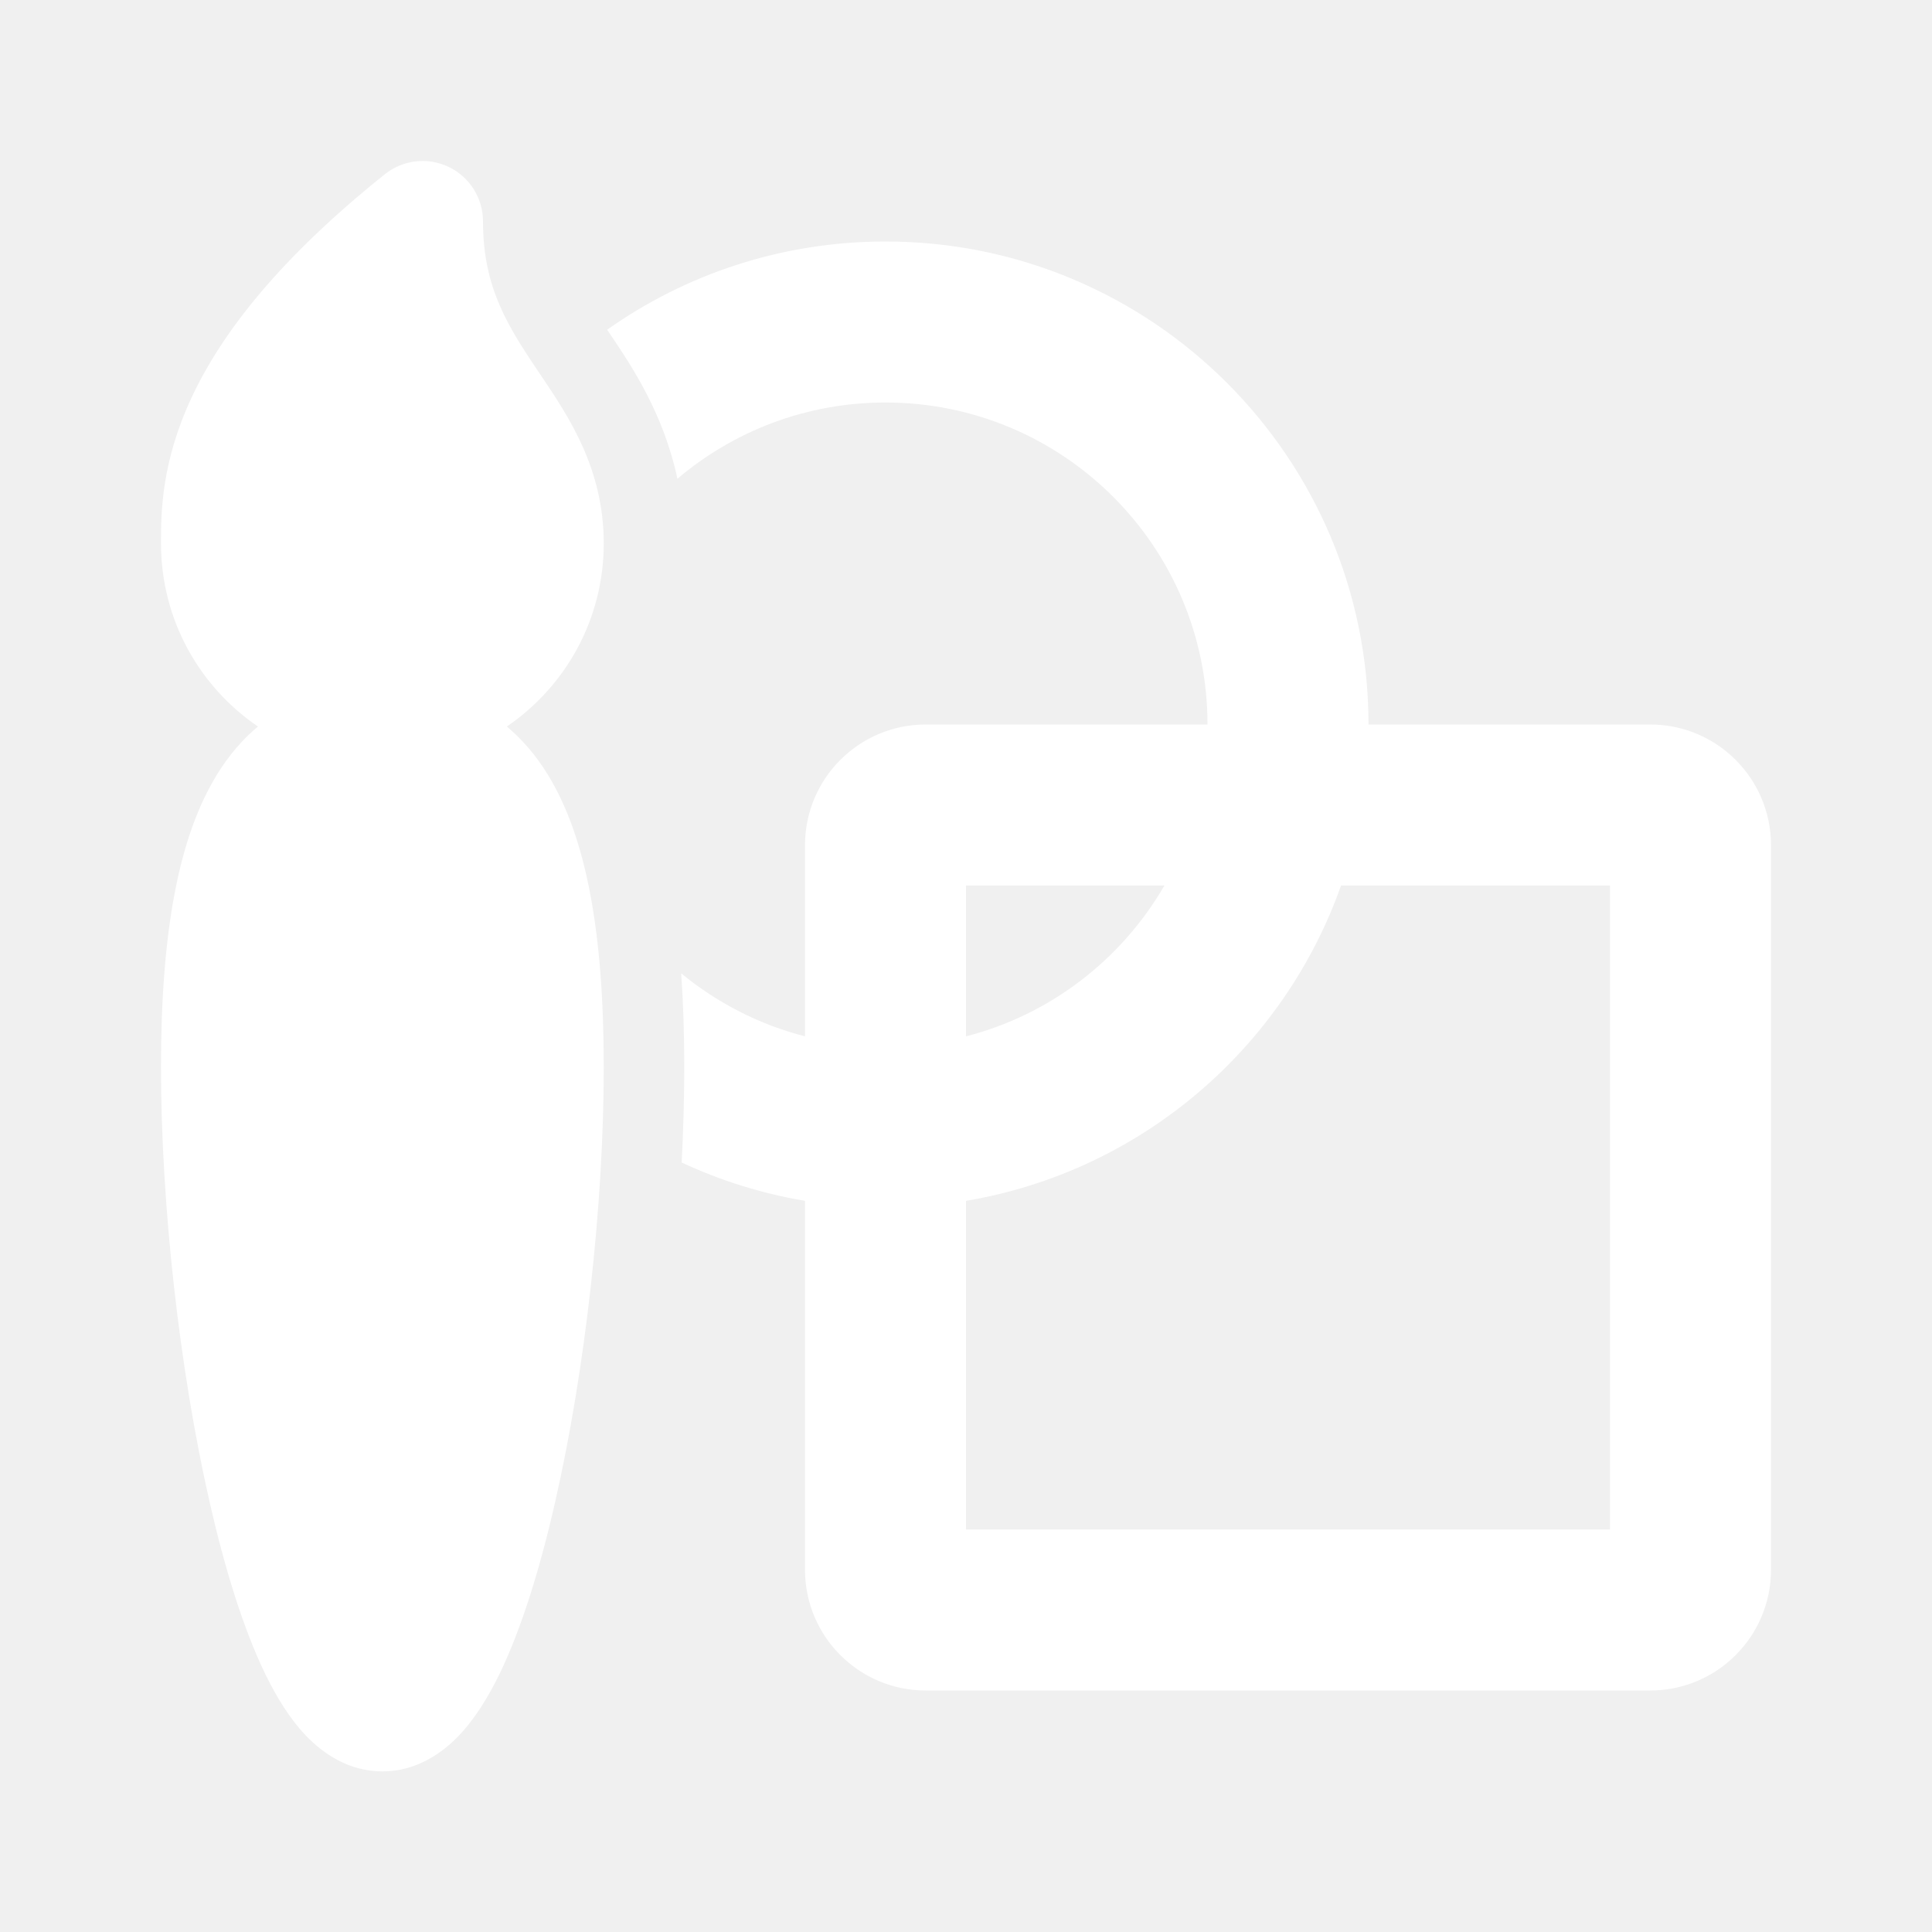
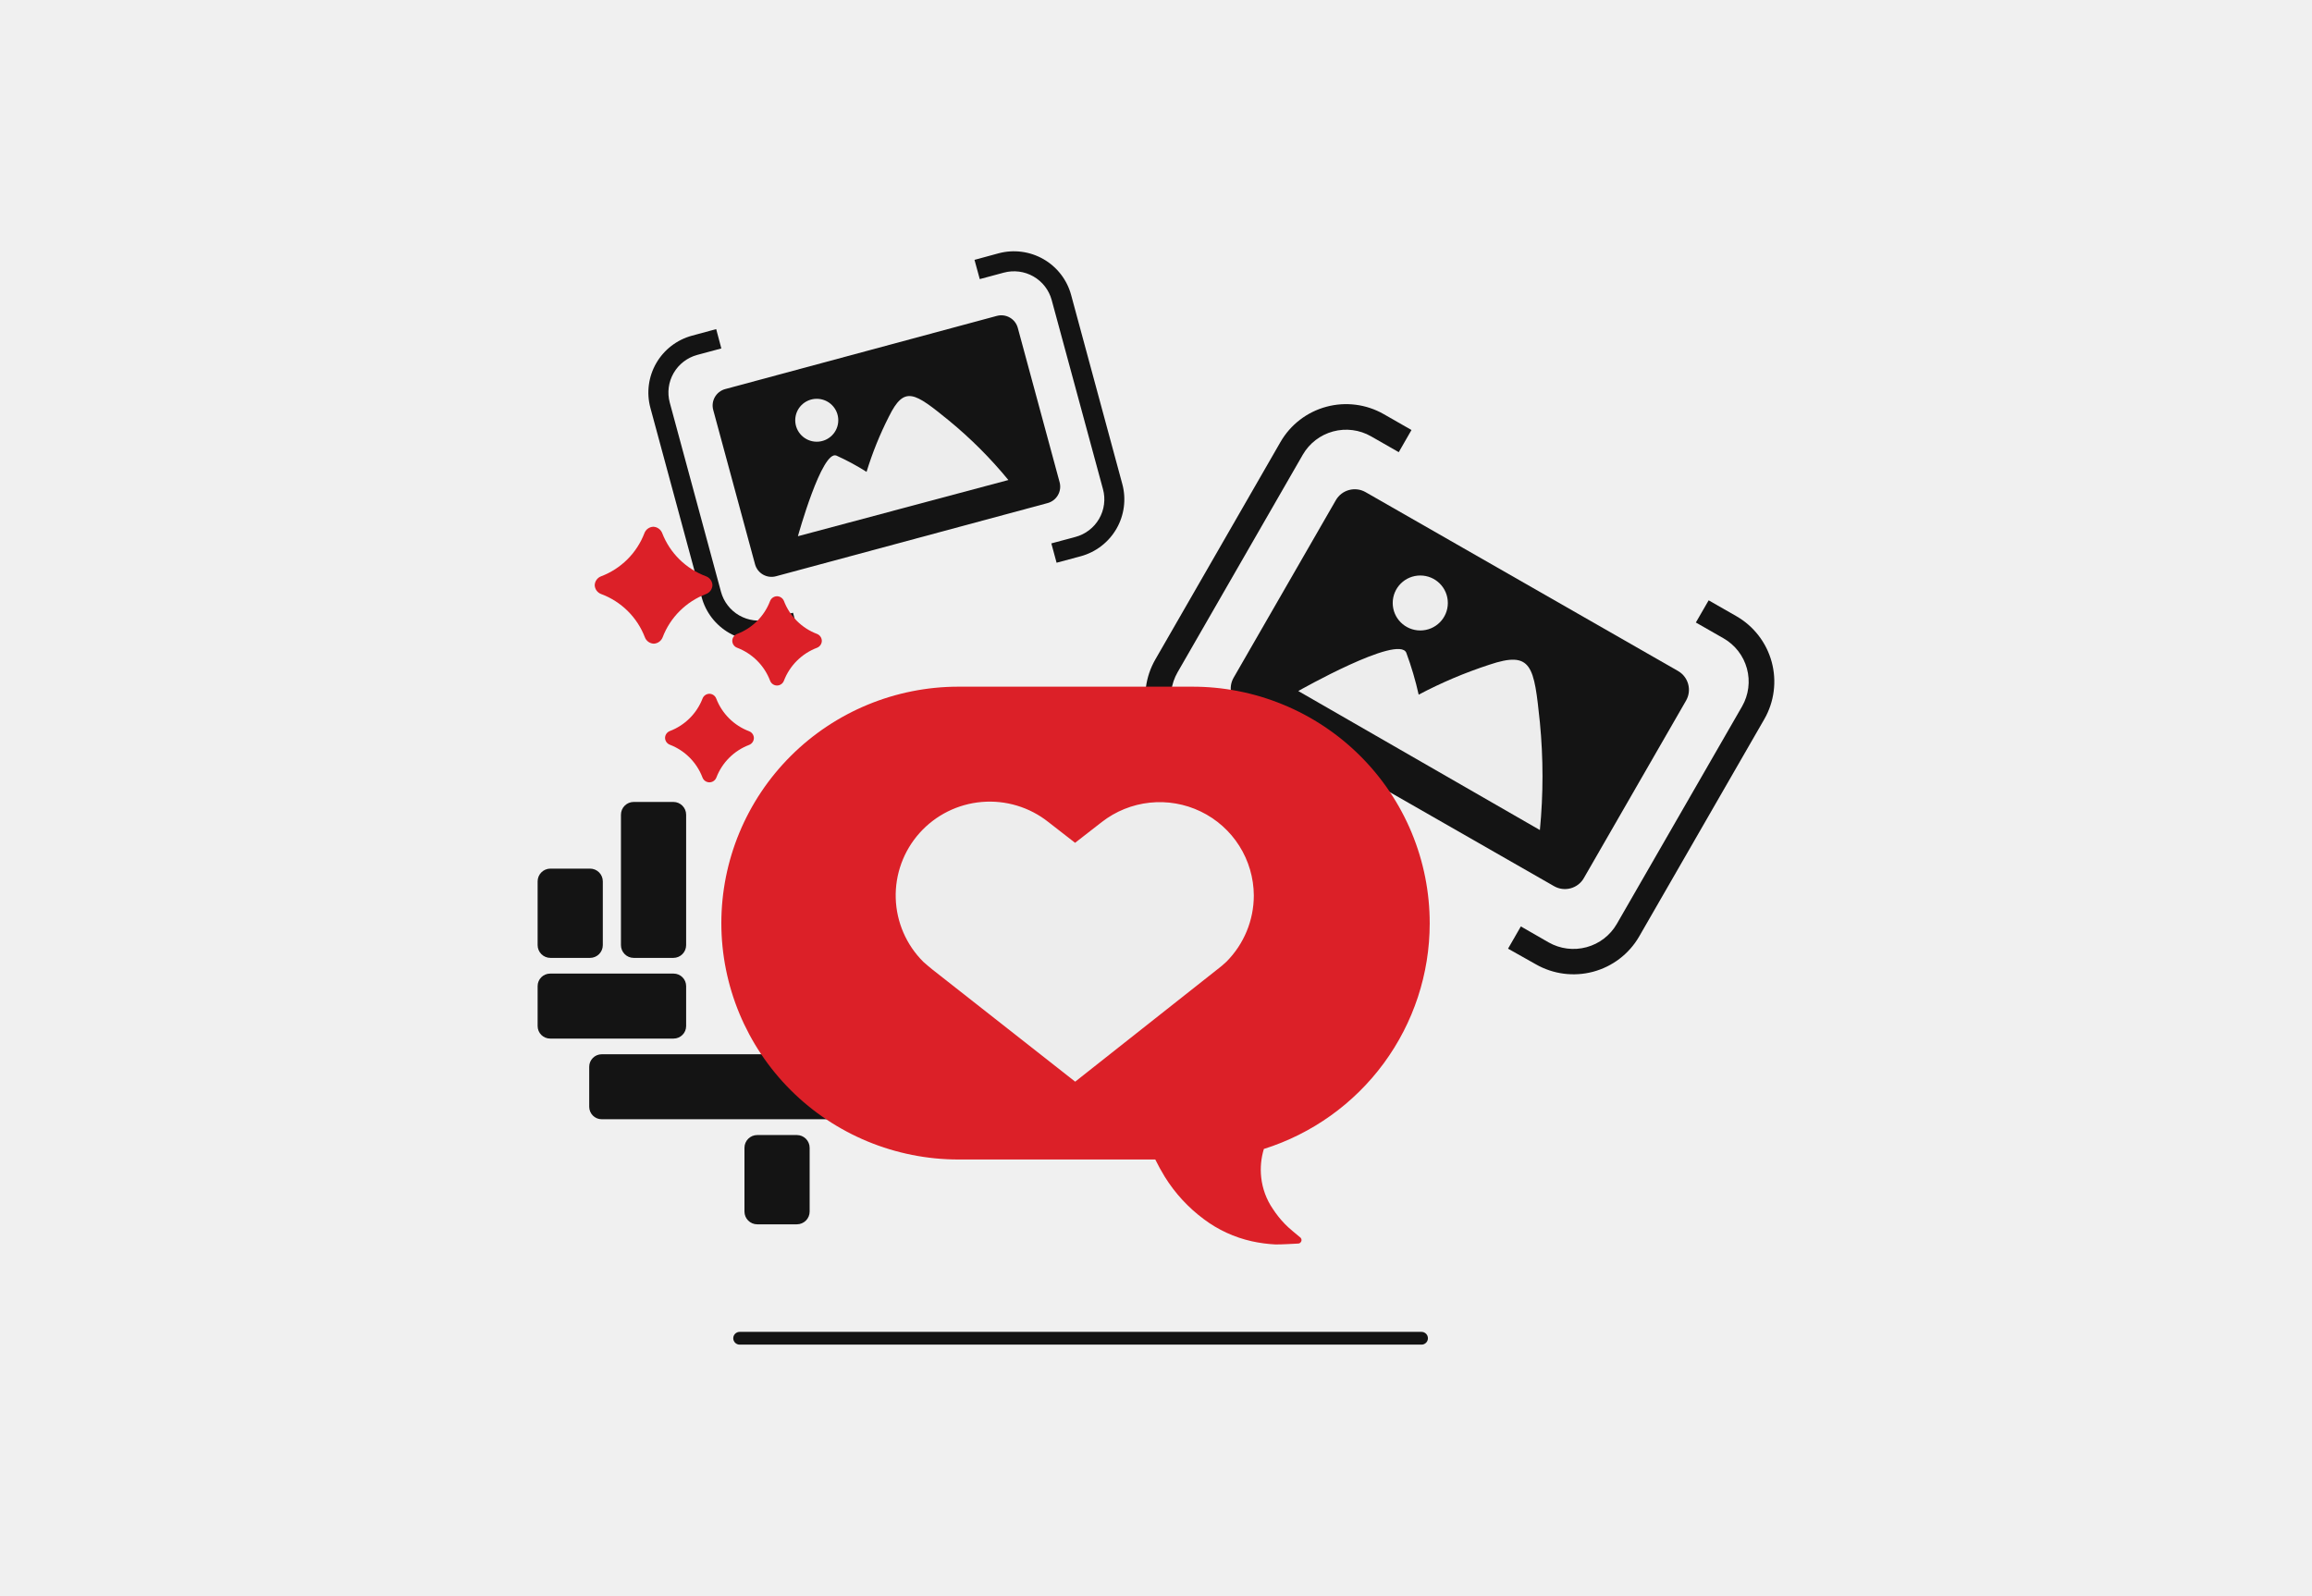
- <svg xmlns="http://www.w3.org/2000/svg" width="800px" height="800px" viewBox="0 0 24 24" fill="none">
-   <path d="M5.575 2.074C5.835 2.199 6 2.462 6 2.75C6 3.58 6.312 4.058 6.703 4.639L6.732 4.682C7.064 5.176 7.5 5.823 7.5 6.75C7.5 7.696 7.023 8.53 6.296 9.025C6.487 9.185 6.657 9.382 6.802 9.618C7.278 10.388 7.5 11.565 7.5 13.255C7.5 14.967 7.27 17.023 6.895 18.664C6.709 19.481 6.478 20.233 6.203 20.799C6.066 21.08 5.899 21.354 5.692 21.569C5.487 21.78 5.17 22.005 4.75 22.005C4.33 22.005 4.013 21.78 3.808 21.569C3.601 21.354 3.434 21.08 3.297 20.799C3.022 20.233 2.791 19.481 2.605 18.664C2.23 17.023 2 14.967 2 13.255C2 11.565 2.222 10.388 2.698 9.618C2.843 9.382 3.013 9.185 3.204 9.025C2.477 8.53 2 7.696 2 6.75C2 6.382 2 5.749 2.383 4.932C2.758 4.132 3.471 3.213 4.781 2.164C5.007 1.984 5.315 1.949 5.575 2.074Z" fill="white" />
-   <path d="M10 14.917C9.462 14.827 8.948 14.665 8.468 14.441C8.489 14.035 8.5 13.637 8.5 13.255C8.5 12.849 8.488 12.461 8.462 12.091C8.905 12.456 9.428 12.727 10 12.874V10.5C10 9.672 10.671 9 11.5 9H15C15 6.791 13.209 5 11 5C10.015 5 9.113 5.356 8.415 5.947C8.242 5.133 7.84 4.537 7.583 4.156L7.542 4.096C8.52 3.405 9.713 3 11 3C14.314 3 17 5.686 17 9H20.5C21.328 9 22 9.672 22 10.5V19.5C22 20.328 21.328 21 20.5 21H11.5C10.671 21 10 20.328 10 19.5V14.917ZM12 14.917V19H20V11H16.659C15.942 13.027 14.168 14.553 12 14.917ZM14.465 11H12V12.874C13.051 12.604 13.934 11.917 14.465 11Z" fill="white" />
+ <svg xmlns="http://www.w3.org/2000/svg" width="197" height="136" viewBox="0 0 197 136" fill="none">
+   <path d="M103.183 66.323L100.819 64.978C99.339 64.127 98.258 62.726 97.812 61.082C97.366 59.438 97.591 57.684 98.439 56.206L109.108 37.664C109.96 36.187 111.364 35.108 113.014 34.663C114.663 34.218 116.422 34.444 117.905 35.292L120.269 36.644L119.185 38.533L116.821 37.181C115.842 36.622 114.681 36.473 113.591 36.766C112.502 37.059 111.574 37.771 111.01 38.745L100.341 57.286C100.062 57.769 99.881 58.303 99.808 58.855C99.736 59.408 99.774 59.97 99.919 60.508C100.065 61.047 100.316 61.551 100.658 61.992C100.999 62.434 101.425 62.804 101.91 63.081L104.274 64.434L103.183 66.323Z" fill="#141414" />
+   <path d="M130.861 82.174L128.497 80.844L129.588 78.948L131.952 80.308C132.932 80.866 134.094 81.014 135.183 80.719C136.273 80.425 137.2 79.712 137.764 78.737L148.44 60.195C148.999 59.218 149.147 58.059 148.852 56.973C148.557 55.887 147.842 54.962 146.864 54.4L144.5 53.048L145.591 51.159L147.955 52.511C149.434 53.362 150.515 54.763 150.961 56.407C151.407 58.051 151.182 59.805 150.334 61.283L139.658 79.825C138.801 81.296 137.394 82.369 135.746 82.81C134.097 83.25 132.341 83.022 130.861 82.174Z" fill="#141414" />
+   <path d="M142.978 57.179L116.359 41.94C115.47 41.431 114.335 41.737 113.825 42.623L105.114 57.753C104.604 58.64 104.911 59.771 105.8 60.28L132.419 75.519C133.308 76.028 134.443 75.722 134.953 74.835L143.664 59.706C144.174 58.819 143.867 57.688 142.978 57.179Z" fill="#141414" />
+   <path d="M110.623 58.888L131.21 70.735C131.507 67.685 131.507 64.613 131.21 61.563C130.709 56.765 130.558 55.412 126.883 56.652C124.814 57.328 122.806 58.18 120.882 59.198C120.612 57.987 120.26 56.795 119.829 55.632C119.177 54.03 110.623 58.888 110.623 58.888Z" fill="#EDEDED" />
+   <path d="M121.019 53.727C122.316 53.727 123.367 52.679 123.367 51.385C123.367 50.092 122.316 49.043 121.019 49.043C119.721 49.043 118.67 50.092 118.67 51.385C118.67 52.679 119.721 53.727 121.019 53.727Z" fill="#EDEDED" />
+   <path d="M68.018 53.886L65.957 54.438C64.669 54.784 63.296 54.606 62.139 53.943C60.982 53.28 60.137 52.186 59.789 50.902L55.418 34.755C55.072 33.471 55.252 32.103 55.916 30.95C56.581 29.797 57.677 28.954 58.964 28.605L61.025 28.046L61.464 29.693L59.411 30.245C58.56 30.475 57.836 31.032 57.397 31.794C56.958 32.556 56.84 33.461 57.069 34.31L61.434 50.433C61.664 51.282 62.223 52.005 62.987 52.444C63.751 52.883 64.658 53.002 65.51 52.776L67.571 52.216L68.018 53.886Z" fill="#141414" />
+   <path d="M92.082 47.404L90.029 47.955L89.582 46.308L91.635 45.757C92.057 45.643 92.453 45.449 92.799 45.183C93.145 44.918 93.436 44.587 93.654 44.209C93.872 43.832 94.014 43.415 94.07 42.983C94.127 42.551 94.098 42.112 93.984 41.692L89.612 25.568C89.382 24.72 88.823 23.997 88.058 23.56C87.294 23.122 86.387 23.005 85.536 23.233L83.483 23.785L83.035 22.145L85.089 21.586C86.378 21.242 87.751 21.42 88.909 22.083C90.066 22.745 90.913 23.838 91.264 25.122L95.628 41.246C95.976 42.531 95.798 43.902 95.133 45.056C94.468 46.211 93.371 47.055 92.082 47.404Z" fill="#141414" />
+   <path d="M84.94 26.92L61.797 33.156C61.021 33.365 60.562 34.161 60.772 34.935L64.335 48.086C64.544 48.859 65.343 49.317 66.119 49.108L89.262 42.872C90.038 42.663 90.497 41.867 90.287 41.093L86.724 27.942C86.514 27.169 85.716 26.711 84.94 26.92Z" fill="#141414" />
+   <path d="M67.988 45.696L85.922 40.906C84.403 39.055 82.705 37.357 80.853 35.836C77.921 33.456 77.065 32.814 75.739 35.504C74.97 37.015 74.334 38.59 73.837 40.211C73.017 39.691 72.161 39.229 71.276 38.828C70.041 38.284 67.988 45.696 67.988 45.696Z" fill="#EDEDED" />
+   <path d="M69.594 37.642C70.607 37.642 71.428 36.823 71.428 35.813C71.428 34.803 70.607 33.985 69.594 33.985C68.581 33.985 67.76 34.803 67.76 35.813C67.76 36.823 68.581 37.642 69.594 37.642Z" fill="#EDEDED" />
+   <path d="M57.373 68.34H54.001C53.398 68.34 52.91 68.827 52.91 69.428V80.542C52.91 81.143 53.398 81.63 54.001 81.63H57.373C57.975 81.63 58.464 81.143 58.464 80.542V69.428C58.464 68.827 57.975 68.34 57.373 68.34Z" fill="#141414" />
+   <path d="M45.81 84.033V87.441C45.81 88.029 46.288 88.506 46.878 88.506H57.395C57.985 88.506 58.464 88.029 58.464 87.441V84.033C58.464 83.445 57.985 82.968 57.395 82.968H46.878C46.288 82.968 45.81 83.445 45.81 84.033Z" fill="#141414" />
+   <path d="M50.205 90.909V94.316C50.205 94.904 50.683 95.381 51.273 95.381H70.405C70.995 95.381 71.473 94.904 71.473 94.316V90.909C71.473 90.32 70.995 89.843 70.405 89.843H51.273C50.683 89.843 50.205 90.32 50.205 90.909Z" fill="#141414" />
+   <path d="M50.273 74.022H46.901C46.299 74.022 45.81 74.509 45.81 75.11V80.542C45.81 81.143 46.299 81.63 46.901 81.63H50.273C50.876 81.63 51.364 81.143 51.364 80.542V75.11C51.364 74.509 50.876 74.022 50.273 74.022Z" fill="#141414" />
+   <path d="M67.897 96.726H64.525C63.922 96.726 63.434 97.213 63.434 97.814V103.247C63.434 103.848 63.922 104.335 64.525 104.335H67.897C68.499 104.335 68.988 103.848 68.988 103.247V97.814C68.988 97.213 68.499 96.726 67.897 96.726Z" fill="#141414" />
+   <path d="M121.125 114.588H63.025C62.88 114.588 62.741 114.53 62.639 114.428C62.537 114.326 62.479 114.188 62.479 114.044C62.479 113.899 62.537 113.761 62.639 113.659C62.741 113.557 62.88 113.5 63.025 113.5H121.125C121.269 113.5 121.408 113.557 121.51 113.659C121.613 113.761 121.67 113.899 121.67 114.044C121.67 114.188 121.613 114.326 121.51 114.428C121.408 114.53 121.269 114.588 121.125 114.588Z" fill="#141414" />
+   <path d="M60.706 49.867C60.7 50.032 60.645 50.192 60.548 50.327C60.451 50.461 60.316 50.564 60.161 50.622C59.318 50.941 58.553 51.435 57.916 52.071C57.278 52.706 56.783 53.469 56.463 54.309C56.403 54.463 56.3 54.597 56.165 54.693C56.031 54.79 55.871 54.846 55.706 54.853C55.54 54.846 55.38 54.791 55.245 54.695C55.11 54.598 55.007 54.464 54.948 54.309C54.625 53.466 54.126 52.7 53.483 52.065C52.84 51.429 52.069 50.937 51.22 50.622C51.064 50.564 50.929 50.461 50.832 50.327C50.735 50.192 50.68 50.032 50.674 49.867C50.68 49.701 50.735 49.541 50.832 49.407C50.929 49.272 51.064 49.169 51.22 49.111C52.061 48.792 52.824 48.3 53.46 47.665C54.096 47.031 54.59 46.27 54.91 45.432C54.969 45.277 55.072 45.143 55.207 45.046C55.342 44.95 55.502 44.894 55.668 44.888C55.833 44.895 55.993 44.951 56.127 45.047C56.262 45.144 56.365 45.278 56.425 45.432C56.751 46.274 57.252 47.037 57.896 47.672C58.54 48.306 59.312 48.797 60.161 49.111C60.316 49.169 60.451 49.272 60.548 49.407C60.645 49.541 60.7 49.701 60.706 49.867Z" fill="#DC2028" />
+   <path d="M64.237 62.892C64.235 63.02 64.196 63.144 64.123 63.249C64.05 63.354 63.947 63.435 63.828 63.482C63.193 63.723 62.616 64.095 62.136 64.575C61.655 65.054 61.282 65.629 61.04 66.262C60.993 66.381 60.912 66.483 60.807 66.556C60.701 66.629 60.577 66.668 60.449 66.67C60.32 66.669 60.195 66.63 60.09 66.557C59.984 66.484 59.904 66.382 59.858 66.262C59.619 65.628 59.248 65.051 58.77 64.569C58.293 64.087 57.718 63.712 57.084 63.467C56.963 63.422 56.858 63.342 56.784 63.237C56.71 63.132 56.669 63.006 56.668 62.877C56.671 62.75 56.712 62.626 56.786 62.522C56.861 62.419 56.965 62.34 57.084 62.295C57.714 62.054 58.286 61.684 58.764 61.209C59.241 60.734 59.614 60.165 59.858 59.538C59.902 59.418 59.981 59.314 60.085 59.24C60.189 59.166 60.313 59.125 60.441 59.122C60.57 59.123 60.696 59.164 60.801 59.238C60.907 59.312 60.987 59.417 61.032 59.538C61.275 60.169 61.649 60.743 62.13 61.221C62.61 61.699 63.186 62.07 63.82 62.311C63.94 62.355 64.044 62.434 64.119 62.537C64.193 62.641 64.234 62.765 64.237 62.892Z" fill="#DC2028" />
+   <path d="M70.026 54.611C70.024 54.739 69.984 54.864 69.911 54.968C69.839 55.073 69.736 55.154 69.617 55.201C68.976 55.445 68.394 55.82 67.908 56.303C67.423 56.786 67.044 57.366 66.798 58.004C66.754 58.125 66.673 58.229 66.568 58.304C66.462 58.378 66.336 58.418 66.207 58.419C66.078 58.418 65.952 58.378 65.847 58.304C65.741 58.229 65.661 58.125 65.616 58.004C65.373 57.366 64.998 56.787 64.515 56.304C64.032 55.821 63.452 55.445 62.813 55.201C62.691 55.156 62.587 55.076 62.512 54.971C62.438 54.866 62.397 54.74 62.396 54.611C62.397 54.483 62.438 54.357 62.512 54.252C62.587 54.147 62.691 54.067 62.813 54.022C63.452 53.779 64.032 53.404 64.516 52.92C64.999 52.437 65.374 51.857 65.616 51.219C65.663 51.1 65.744 50.998 65.849 50.925C65.954 50.853 66.079 50.813 66.207 50.811C66.335 50.813 66.46 50.853 66.565 50.925C66.67 50.998 66.751 51.1 66.798 51.219C67.043 51.858 67.421 52.438 67.907 52.921C68.392 53.404 68.975 53.78 69.617 54.022C69.736 54.069 69.839 54.15 69.911 54.255C69.984 54.36 70.024 54.484 70.026 54.611Z" fill="#DC2028" />
+   <path d="M101.531 58.518H81.664C76.306 58.52 71.168 60.644 67.38 64.422C63.592 68.201 61.464 73.325 61.464 78.668C61.466 84.01 63.595 89.132 67.383 92.909C71.171 96.687 76.307 98.809 81.664 98.811H98.439C98.689 99.318 98.962 99.816 99.25 100.285C100.121 101.687 101.25 102.912 102.576 103.896C103.787 104.807 105.18 105.449 106.66 105.778C107.328 105.926 108.008 106.017 108.691 106.05C109.35 106.05 110.002 106.004 110.615 105.974C110.655 105.973 110.693 105.964 110.728 105.947C110.763 105.93 110.795 105.906 110.82 105.876C110.872 105.822 110.902 105.751 110.902 105.676C110.902 105.601 110.872 105.529 110.82 105.476C110.35 105.075 109.881 104.72 109.487 104.312C109.102 103.916 108.757 103.483 108.456 103.02C107.906 102.217 107.565 101.29 107.463 100.323C107.375 99.512 107.453 98.692 107.691 97.912C111.788 96.623 115.367 94.065 117.908 90.61C120.449 87.155 121.82 82.983 121.822 78.699C121.826 76.043 121.303 73.412 120.284 70.959C119.265 68.505 117.77 66.276 115.884 64.401C113.999 62.526 111.76 61.04 109.297 60.031C106.833 59.021 104.194 58.507 101.531 58.518Z" fill="#DC2028" />
+   <path d="M106.835 76.311C106.834 78.426 105.995 80.454 104.501 81.955C104.261 82.183 104.008 82.398 103.743 82.597L91.613 92.178L79.436 82.612C79.179 82.409 78.929 82.189 78.679 81.97C77.227 80.528 76.384 78.586 76.323 76.543C76.263 74.501 76.989 72.513 78.353 70.987C79.716 69.462 81.614 68.515 83.656 68.342C85.698 68.168 87.729 68.782 89.332 70.055L91.605 71.823L93.878 70.055C95.059 69.134 96.475 68.561 97.966 68.402C99.457 68.243 100.962 68.504 102.312 69.156C103.661 69.807 104.801 70.823 105.6 72.088C106.399 73.353 106.827 74.816 106.835 76.311Z" fill="#EDEDED" />
</svg>
